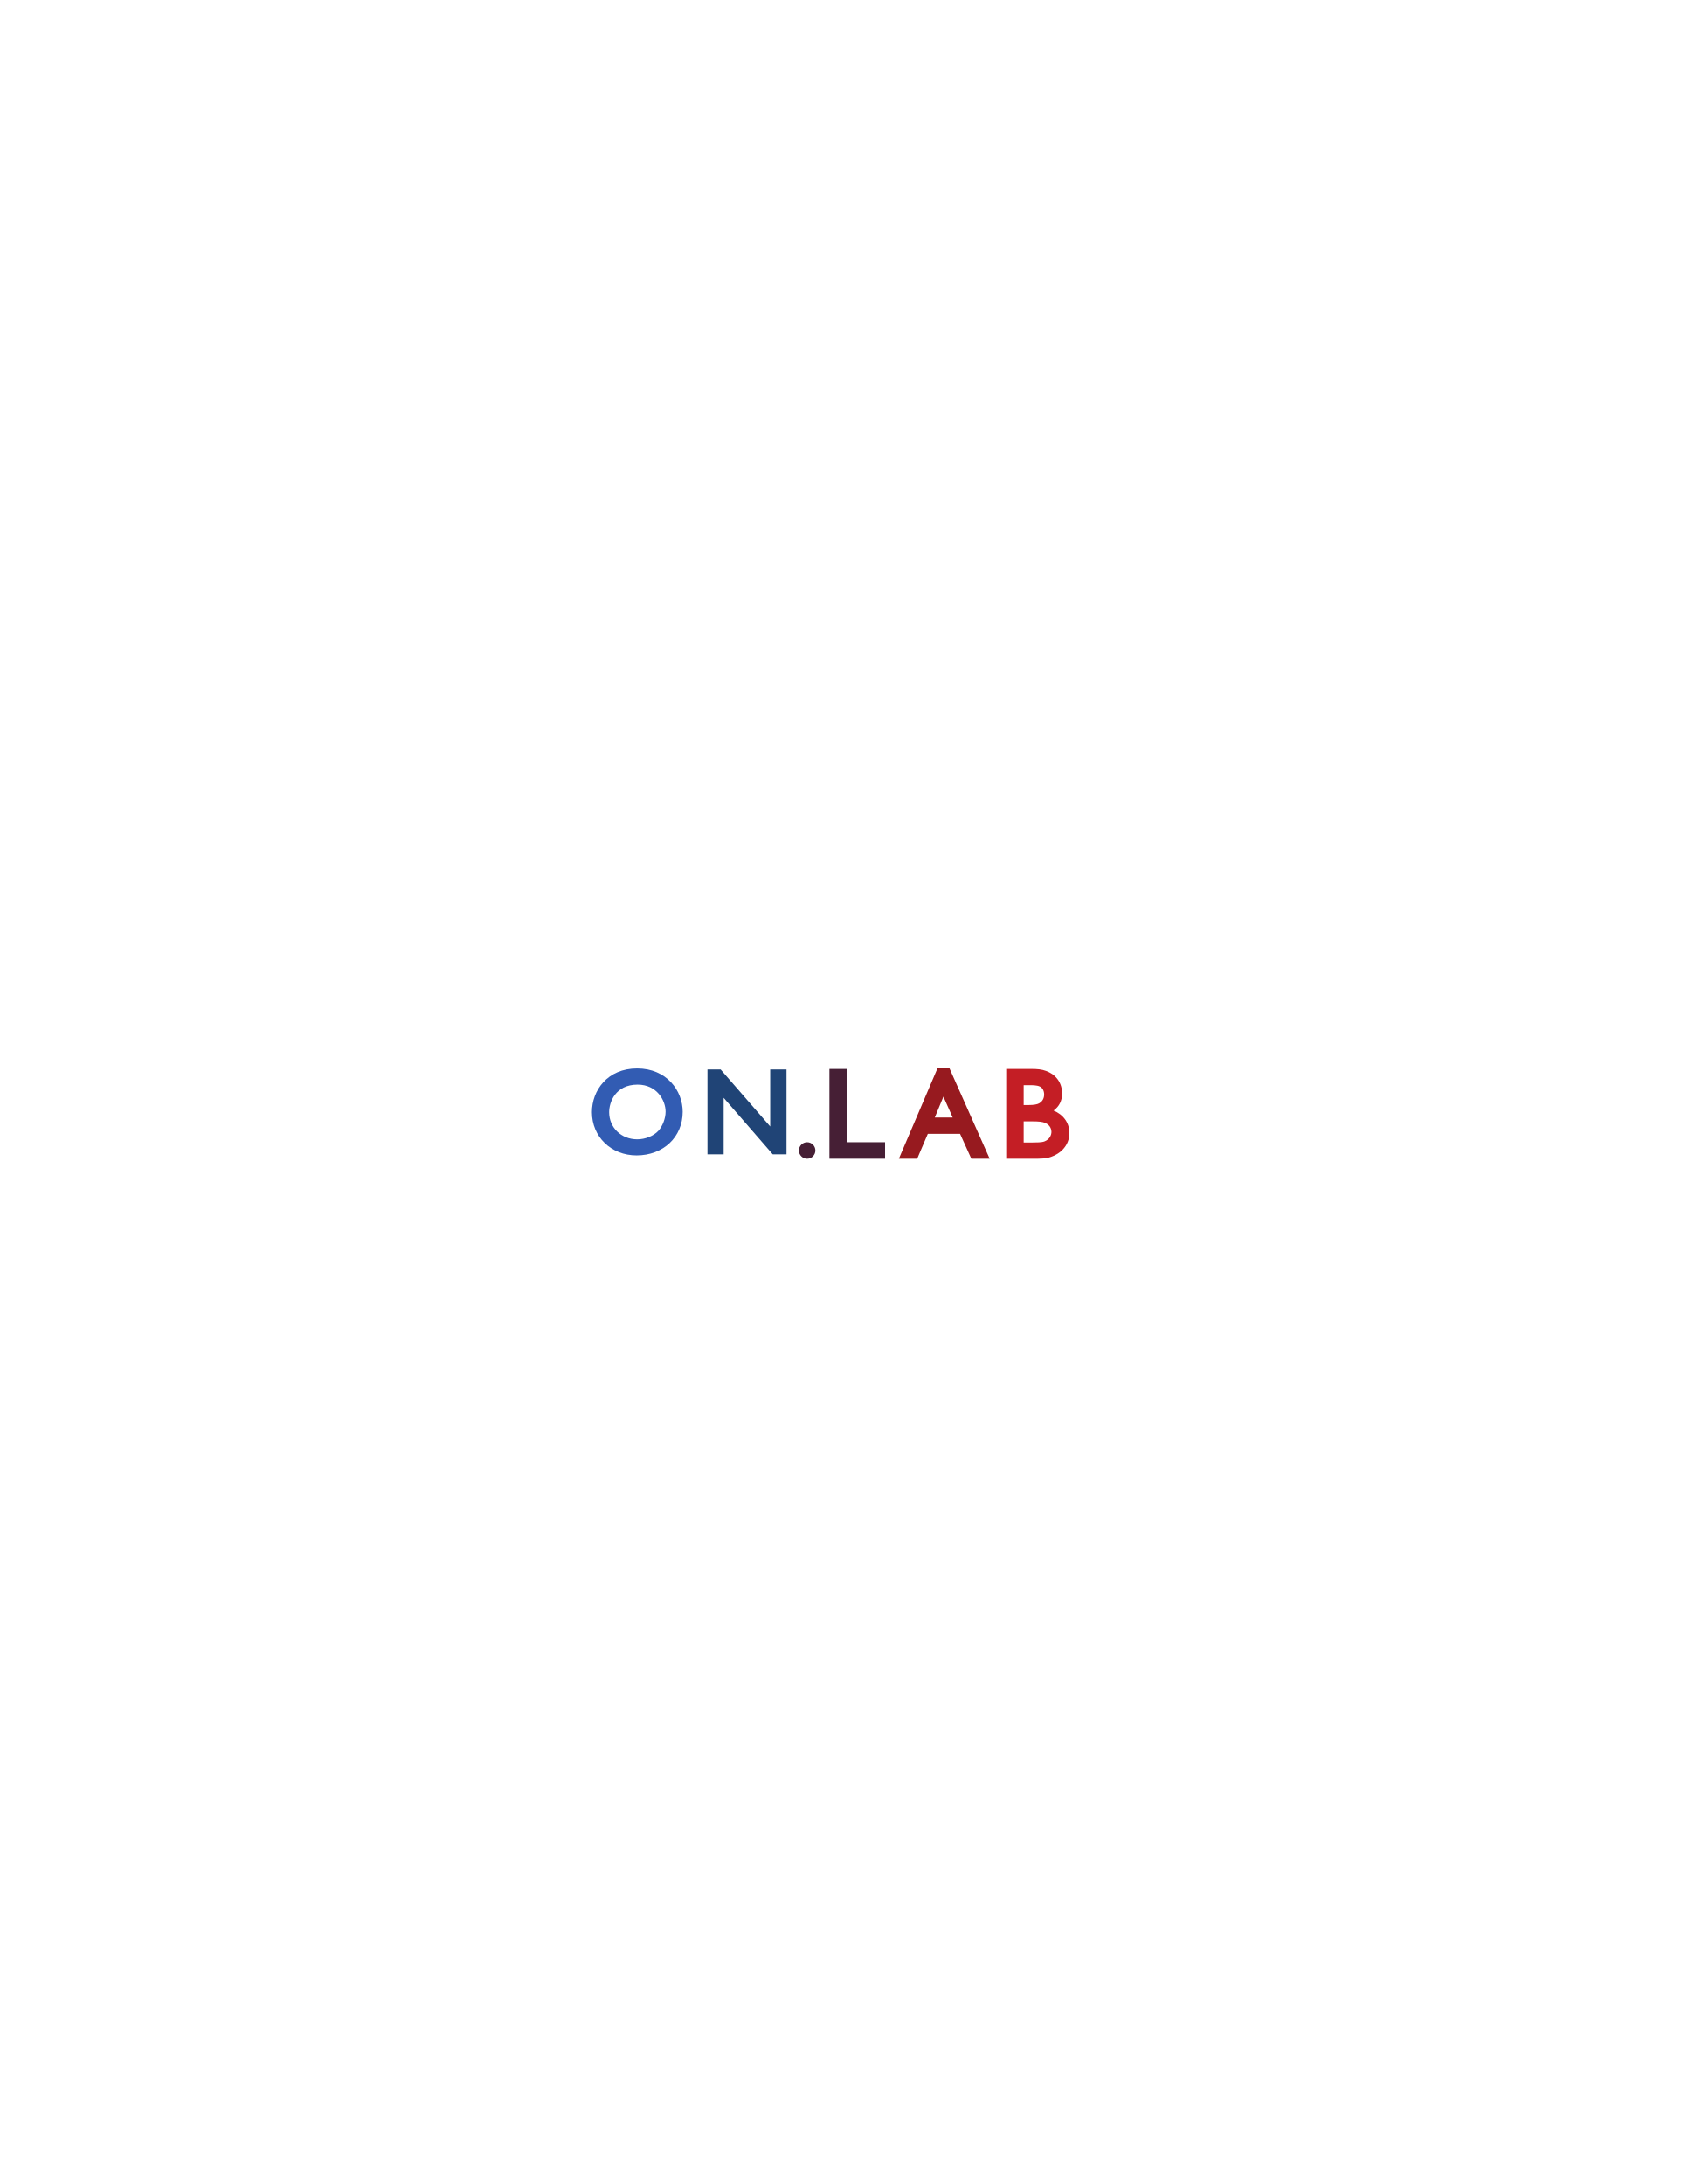
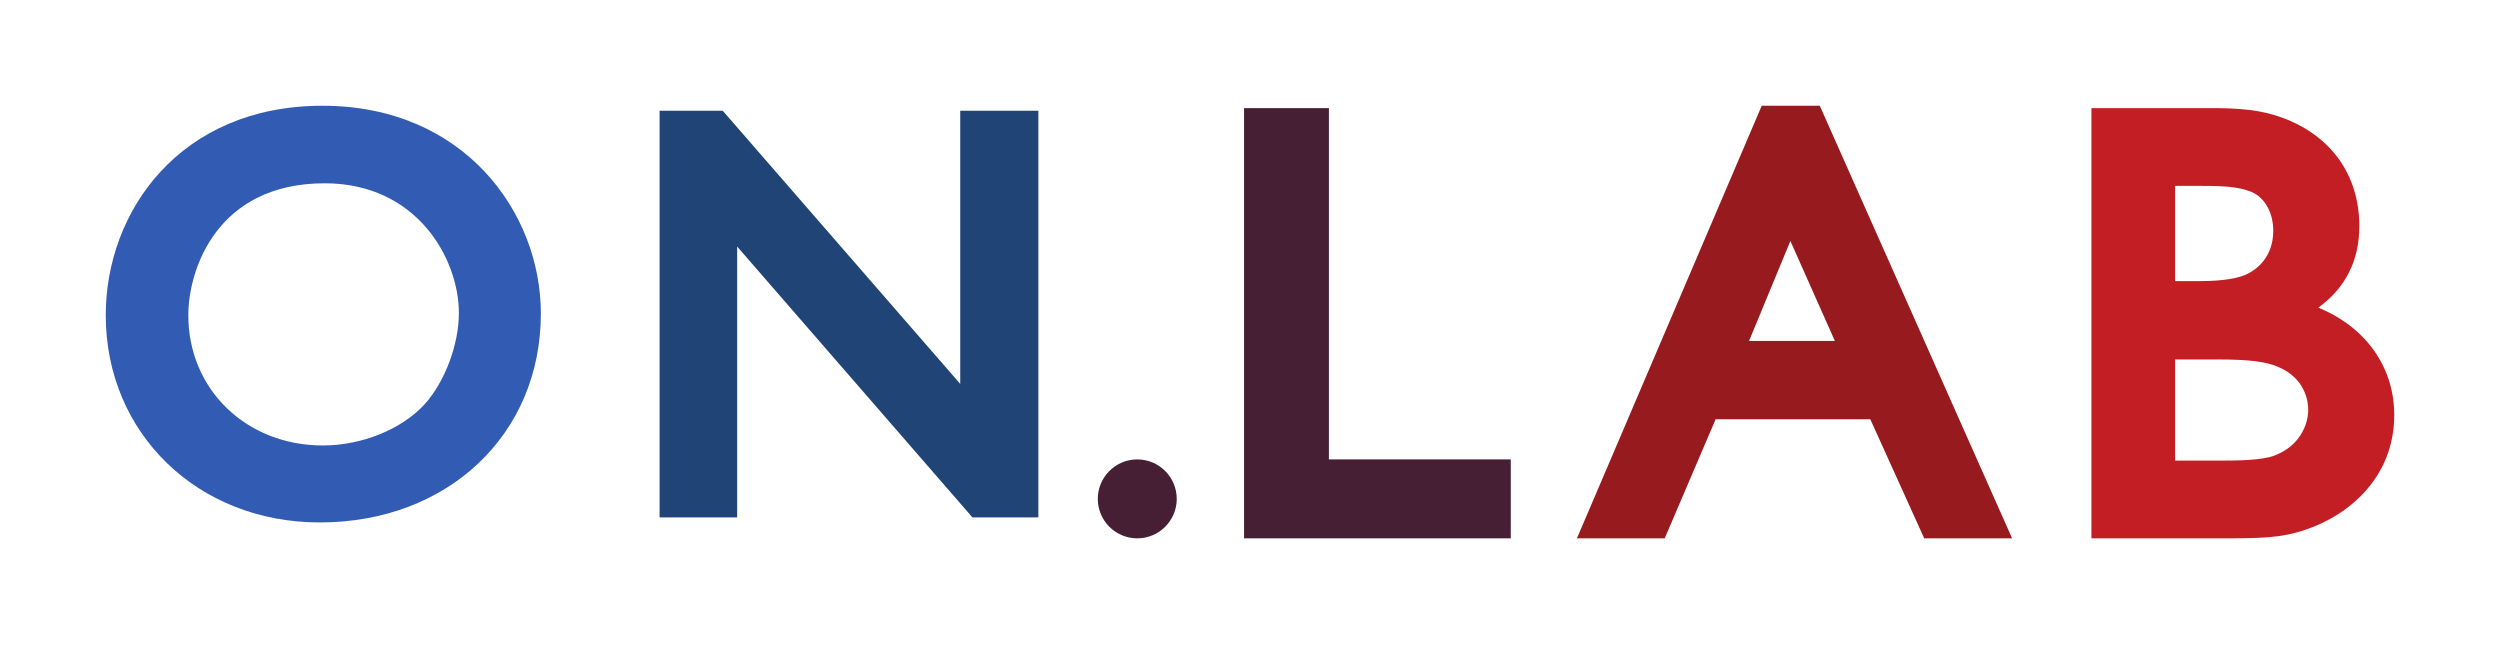
- <svg xmlns="http://www.w3.org/2000/svg" id="svg3166" version="1.1" width="765" height="990" xml:space="preserve">
+ <svg xmlns="http://www.w3.org/2000/svg" id="svg3166" version="1.1" width="236.413" height="60.909" xml:space="preserve">
  <defs id="defs3170">
    <clipPath clipPathUnits="userSpaceOnUse" id="clipPath3182">
      <path d="M 0,327.273 0,0 l 1731.3,0 0,327.273 -1731.3,0 z" id="path3184" />
    </clipPath>
  </defs>
-   <g id="g3174" transform="matrix(1.25,0,0,-1.25,0,990)">
+   <g id="g3174" transform="matrix(1.25,0,0,-1.25,-258.2824,515.6801)">
    <g id="g3176" transform="matrix(0.1,0,0,0.1,214.626,371.8168)">
      <g id="g3178">
        <g id="g3180" clip-path="url(#clipPath3182)">
          <path d="m 164.363,70.262 c -58.078,0 -101.898,42.367 -101.898,98.55 0,34.516 21.574,99.797 103.18,99.797 70.007,0 101.507,-57.371 101.507,-98.113 0,-23.973 -10.742,-52.461 -26.117,-69.277 C 223.723,82.43 193.609,70.262 164.363,70.262 z m -0.41,257.011 C 56.324,327.273 0,247.559 0,168.812 0,79.441 69.566,12.031 161.848,12.031 c 96.941,0 167.328,66.473 167.328,158.051 0,76.203 -57.903,157.191 -165.223,157.191" style="fill:#325cb3;fill-opacity:1;fill-rule:nonzero;stroke:none" id="path3186" />
          <path d="m 656.363,323.477 -9.922,0 0,-206.633 -176.695,203.222 -2.965,3.411 -47.797,0 0,-307.637 58.684,0 0,204.918 175.043,-201.5 2.937,-3.418 49.895,0 0,307.637 -49.18,0" style="fill:#204476;fill-opacity:1;fill-rule:nonzero;stroke:none" id="path3188" />
          <path d="m 925.344,59.715 0,265.777 -64.188,0 0,-325.492 201.784,0 0,59.715 -137.596,0" style="fill:#461f35;fill-opacity:1;fill-rule:nonzero;stroke:none" id="path3190" />
          <path d="m 1308.12,149.355 -64.91,0 31.25,75.622 33.66,-75.622 z m -8.81,172.036 -2.6,5.882 -43.93,0 -2.57,-6.027 L 1118.88,13.816 1112.98,0 l 66.39,0 2.59,6.023 35.94,84.062 117.03,0 38.15,-84.258 2.63,-5.828 66.49,0 -6.19,13.945 -136.7,307.446" style="fill:#971a1f;fill-opacity:1;fill-rule:nonzero;stroke:none" id="path3192" />
          <path d="m 1621.32,200.641 c -6.74,-3.907 -19.94,-6.028 -36.62,-6.028 l -19.2,0 0,72.035 19.2,0 c 12.13,0 28.75,0 39.33,-4.902 9.69,-4.523 15.73,-15.676 15.73,-29.09 0,-20.129 -12.91,-29.097 -18.44,-32.015 z m -22.25,-141.825 -33.57,0 0,76.524 31.29,0 c 24.33,0 36.89,-1.485 46.36,-5.488 21.41,-8.817 23.07,-27.129 23.07,-32.539 0,-11.52 -6.66,-27.516 -25.45,-34.645 -9.61,-3.852 -30.49,-3.852 -41.7,-3.852 z m 74.77,115.715 c 20.6,14.879 31.03,35.555 31.03,61.699 0,38.442 -21.17,68.29 -58.02,81.911 -16.27,6.117 -32.93,7.351 -54.54,7.351 l -90.11,0 0,-325.492 94.59,0 c 33.47,0 48.75,0 68.28,6.844 31.97,10.91 66.23,39.375 66.23,86.437 0,36.649 -21.9,66.707 -57.46,81.25" style="fill:#c41e25;fill-opacity:1;fill-rule:nonzero;stroke:none" id="path3194" />
          <path d="m 780.367,59.715 c -16.476,0 -29.863,-13.398 -29.863,-29.863 C 750.504,13.398 763.891,0 780.367,0 c 16.485,0 29.863,13.398 29.863,29.852 0,16.465 -13.378,29.863 -29.863,29.863" style="fill:#461f35;fill-opacity:1;fill-rule:nonzero;stroke:none" id="path3196" />
        </g>
      </g>
    </g>
  </g>
</svg>
